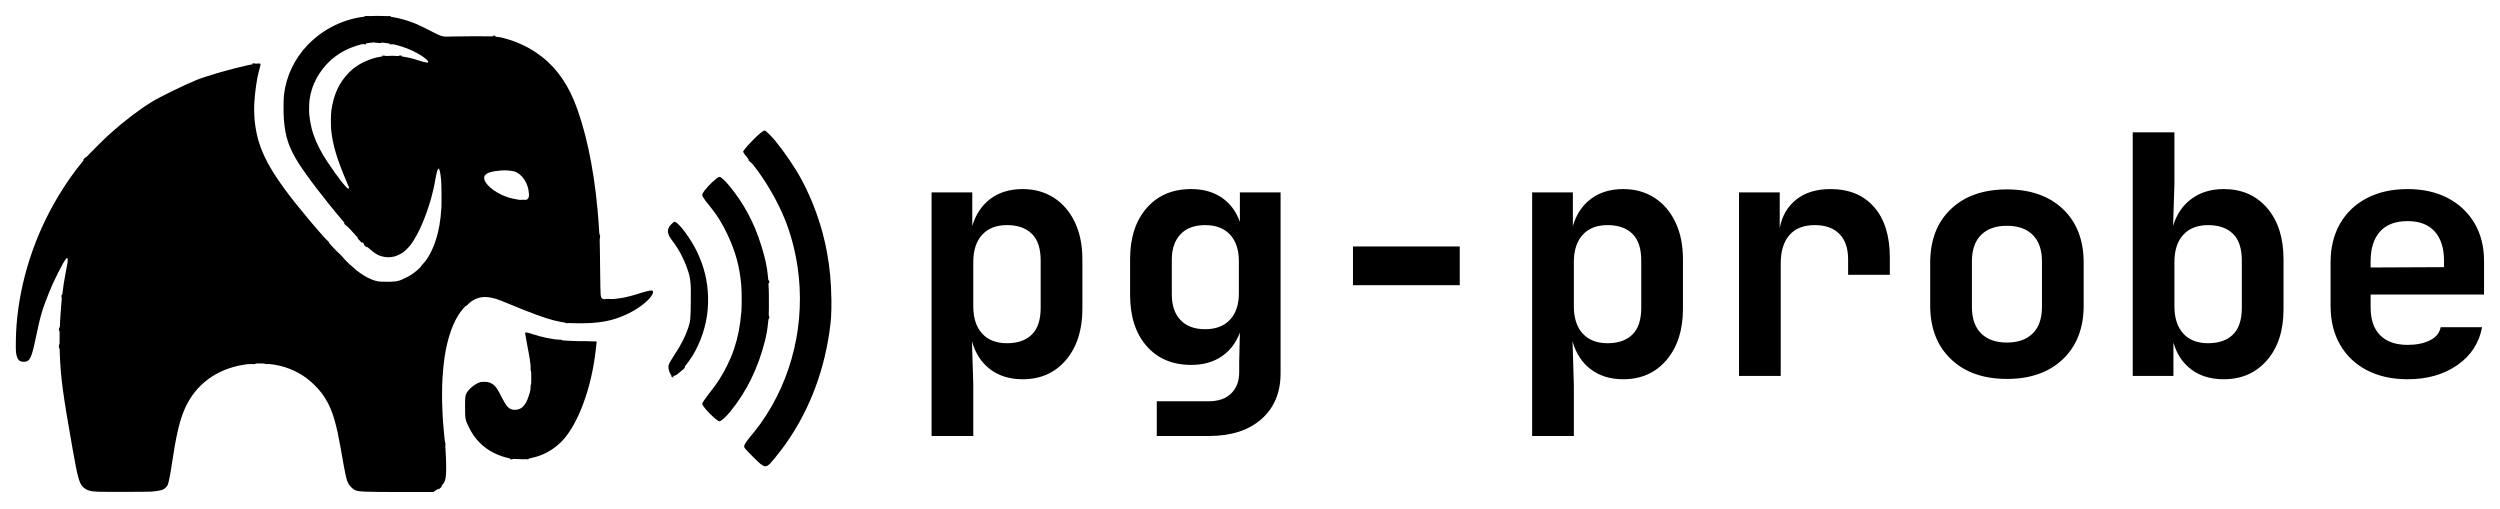
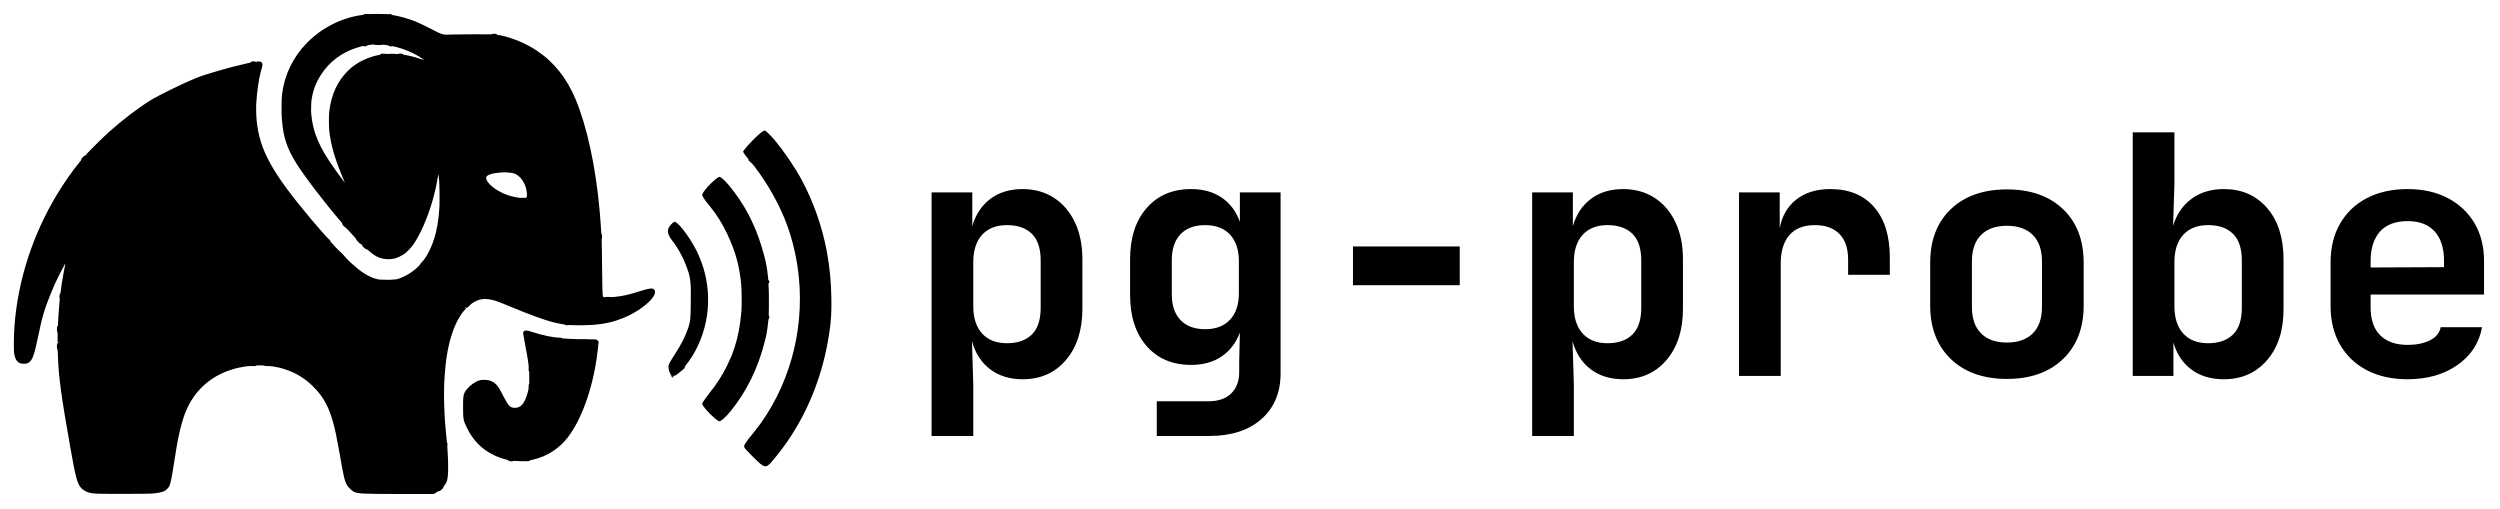
<svg xmlns="http://www.w3.org/2000/svg" viewBox="621.7 320.2 1891.7 384.7" role="img" aria-label="pg-probe">
-   <path fill="currentColor" fill-rule="evenodd" d="M697.1 692.3C693.1 692.2 690.3 691.9 688.8 691.3C687.2 690.8 685.2 689.5 684.2 688.4C681.6 685.6 680.3 680.7 676.7 660.3C669.4 619.1 667.7 606.6 667 589.2C666.9 586.9 666.8 584.6 666.8 584C666.8 582.9 666.8 582.9 666.6 583.8C666.4 584.2 666.4 584.2 666.3 583.4C666.1 581.9 666.4 579.9 666.7 581C666.8 581.1 666.8 578.7 666.8 575.6C666.8 572.5 666.8 570 666.8 570.1C666.7 570.2 666.6 570.5 666.6 570.8C666.4 571.2 666.4 571.2 666.3 570.4C666.2 569.4 666.3 567.7 666.5 567.7C666.6 567.7 666.7 567.9 666.8 568.3C666.9 569.5 667 569.4 667 567.8C667 564.4 667.9 551.8 668.4 546.5C668.5 545.8 668.5 545.5 668.4 545.5C668.2 545.5 668.2 545.1 668.2 544.4C668.2 543.3 668.3 543.1 668.6 543.3C668.7 543.5 668.8 543 669 541.7C669.5 537.4 670.4 531.4 671.4 526.4C672.7 519.8 672.9 518.9 672.9 517.2C672.9 516.1 672.9 515.8 672.6 515.6C672.4 515.3 672.3 515.3 671.7 516C670.7 517.1 668.5 520.9 665.6 526.7C662.4 533 660.7 536.8 658.6 542.1C653.8 554.1 652.3 558.9 648.9 575.3C646.2 588.5 644.8 592.2 642.3 593.5C641.3 594.1 638.5 594.1 637.3 593.6C635.3 592.6 634.3 590.7 633.8 586.8C633.5 583.6 633.7 573.1 634.2 566.4C636.8 532.6 647.8 498.5 666 468.3C671.5 459.2 677.8 450.2 683.1 443.8C685.1 441.5 685.7 440.6 684.8 441.4C684.3 441.9 684.3 441.6 684.8 440.9C685.6 439.9 686.6 439 686.9 439.1C687 439.1 688 438.2 689.5 436.5C692.9 433 700.9 425 704.7 421.6C715.4 412 726.4 403.6 736.5 397.3C742.3 393.7 761.7 384.2 770.7 380.6C778.2 377.6 796.6 372.3 809 369.6C811.2 369.2 812.9 368.8 813 368.8C813 368.7 812.9 368.6 812.7 368.6C812.5 368.5 812.4 368.4 812.4 368.3C812.6 368.1 814.6 368.1 814.8 368.3C814.9 368.4 815.5 368.4 816.4 368.3C817.5 368.2 818.1 368.2 818.4 368.3C819.1 368.6 819.1 368.7 817.5 374.4C816.1 379.5 814.7 389.3 814.2 397C813.9 400.6 814 407.3 814.4 411.3C816.6 434.1 826 451.3 855.7 486.7C860.8 492.7 866.6 499.4 867.5 500.3C869.8 502.5 870.7 503.4 870.6 503.6C870.4 504 875.9 509.9 879.7 513.3C880.4 514 881.3 515 881.6 515.4C882.2 516.3 886.4 520.5 887.2 521C887.4 521.1 888.3 522 889.3 522.8C892.2 525.6 896.1 528.3 899.7 530.2C903.9 532.3 907.5 533.4 910.1 533.3C910.7 533.3 912.8 533.4 914.8 533.4C916.8 533.4 918.4 533.4 918.4 533.3C918.5 533.2 919.1 533.2 919.9 533.2C921.5 533.2 923.5 532.7 925.5 531.9C927.6 531 930.9 529.4 932.5 528.3C935.6 526.4 939.8 522.8 940.3 521.7C940.4 521.4 941.1 520.5 941.9 519.7C945.1 516.6 949 509.5 951.3 502.3C953.7 495.2 955.1 487.3 955.7 477.2C955.9 473.4 955.8 460 955.5 456.7C955 451 954.3 447.8 953.6 447.8C952.9 447.8 952.3 449.7 951.3 455C950.2 461.5 949.3 465.3 947.8 470.7C943.9 484.4 938.5 496.8 933.2 504.4C931.6 506.7 928.8 509.6 926.9 511C925 512.4 922.1 513.7 920.1 514.3C916.6 515.2 912.8 515 909.4 513.8C906.7 512.8 904.6 511.4 901 508.2C900 507.3 899.2 506.7 899.2 506.8C899.2 506.8 899.3 507 899.4 507.2C900 507.8 899.5 507.6 898.6 506.9C897.2 505.7 896.9 505.4 897.1 505.1C897.3 504.9 897.1 504.7 896.5 504.1C895.8 503.5 895.7 503.3 895.7 503.6C895.8 503.8 895.8 504 895.7 504C895.6 504 893.5 502 892.8 501.1C892.1 500.2 892 500 892.5 500.1C892.6 500.2 892.1 499.5 891.2 498.7C890.4 497.8 888.7 495.9 887.3 494.4C886 493 884.9 491.8 884.8 491.8C884.6 491.7 883.2 490.6 882.5 489.9C882 489.4 881.9 488.9 882.5 489.1C882.6 489.2 882.2 488.6 881.6 487.9C868.9 473.2 853.3 452.8 847.2 443C840.2 431.7 837.5 423.6 836.5 410.4C836.1 406 836.2 394.9 836.6 391.8C838.3 377.6 844.6 364.5 854.7 354C858.6 350.1 862.1 347.2 866.5 344.2C873.6 339.6 880.5 336.5 888.3 334.5C890.8 333.8 896.4 332.8 897.4 332.8C897.8 332.8 897.8 332.8 897.7 332.6C897.5 332.4 897.6 332.4 898.3 332.3C898.7 332.3 899.5 332.3 899.9 332.3C900.4 332.4 902.2 332.4 904.1 332.3C906.4 332.2 908.4 332.2 910.8 332.3C912.7 332.4 914.6 332.4 915.1 332.4C915.6 332.3 916.3 332.3 916.8 332.3C917.5 332.4 917.6 332.5 917.2 332.6C916.8 332.8 916.8 332.8 917.6 332.9C923.4 333.8 930.4 335.7 936.4 338.2C939.1 339.4 943.8 341.6 950.3 345C954.3 347.1 956.4 347.8 958.4 347.9C959.1 348 961.9 347.9 964.6 347.8C969.5 347.6 991 347.6 993.7 347.7C994.9 347.8 995 347.8 994.7 347.6C994.2 347.3 994.4 347.2 995.6 347.2C996.6 347.2 997.1 347.4 996.6 347.6C996.1 347.8 996.3 348 997 348C998.1 348 1001.5 348.6 1003.8 349.3C1012 351.5 1020 355.1 1026.8 359.6C1039.6 368 1049.3 380.1 1055.9 396C1064.4 416.4 1070.9 446.2 1073.9 479.3C1074.4 484.7 1074.9 492.1 1075.1 495.4C1075.2 497.3 1075.3 497.8 1075.4 497.7C1075.9 497.6 1075.9 500.2 1075.5 500.9C1075.5 501 1075.5 502.3 1075.5 503.6C1075.6 505 1075.7 514.1 1075.8 524C1075.9 535.1 1076.1 542.4 1076.2 543.2C1076.3 544 1076.5 544.9 1076.7 545.3C1077 546 1077.2 546.1 1078.1 546.4C1078.9 546.7 1079.1 546.7 1079.6 546.5C1080.1 546.4 1080.9 546.3 1082.4 546.4C1086 546.6 1086.3 546.5 1092 545.7C1095.5 545.1 1100.8 543.8 1105.5 542.2C1109.9 540.8 1112.5 540.2 1114 540C1115.2 540 1115.3 540 1115.6 540.3C1117 542.5 1112.2 548.1 1104.4 553.3C1099.4 556.6 1094.2 559.1 1088.2 561.1C1080.1 563.9 1070.5 565 1057.8 564.8C1051.5 564.6 1051.8 564.6 1050.9 564.8C1050.3 564.8 1050 564.8 1049.6 564.5C1049.2 564.3 1048.8 564.2 1048.7 564.2C1048 564.2 1043.6 563.3 1040.7 562.6C1033.7 560.8 1023 556.9 1007.2 550.3C1001.3 547.9 999.3 547.1 997.2 546.4C991.9 544.8 987.7 544.5 983.9 545.6C981.3 546.3 977.8 548.4 976.6 549.7C975.9 550.6 974.4 551.9 974.2 551.7C974 551.6 971.7 554.2 970.4 555.9C964.5 563.8 960.2 576 958 591.1C957.5 594.8 956.9 600.4 956.8 602.9C956.7 603.7 956.6 605.5 956.5 606.9C956.2 611.3 956.1 621.5 956.3 626.7C956.6 634.9 956.7 635.3 956.9 639C957.5 647 958.3 655 958.6 655.4C958.8 655.7 958.8 656 958.8 656.6C958.6 657.6 958.6 657.9 958.9 662.1C959.3 667.1 959.4 675.5 959.2 678.6C958.9 683.2 958.4 684.7 956.6 686.9C955.9 687.7 955.7 688 955.9 688.1C956.1 688.3 955.3 689.2 954.1 690.2C953.4 690.7 953.1 690.7 953.6 690.2C954.2 689.5 953.7 689.7 951.7 691.1L949.6 692.5L927.8 692.5C895.9 692.5 892.5 692.3 889.8 690.8C888.6 690.1 886.3 687.8 885.6 686.6C883.8 683.4 883.2 680.8 879.6 660C876.5 642.3 873.9 633 869.8 625.1C866.9 619.6 864.1 615.9 859.1 611C851.8 604 843.8 599.6 833.7 597C831.2 596.4 826.8 595.7 825.8 595.7C823.4 595.8 822.5 595.7 821.8 595.4C821.2 595.2 820.4 595.2 818.1 595.2C815.5 595.2 815.2 595.2 815 595.5C814.9 595.7 814 595.8 810.7 595.7C809.5 595.6 805.1 596.3 802.2 596.9C782.1 601.4 767.6 613.7 760.4 632.2C757 641.1 754.7 651.6 751.9 670.3C750.6 679.2 749.3 685.8 748.5 687.4C747.9 688.5 746.4 689.9 745.3 690.5C743.5 691.3 740.9 691.8 736.1 692.2C733 692.4 702.4 692.5 697.1 692.3ZM1007.7 667.6L1007.2 667.4L1007.6 667.2C1007.9 667.1 1007.7 667 1006.4 666.8C1002.9 666.1 999 664.7 995.4 662.9C987.1 658.8 980.8 652.3 976.6 643.7C973.7 638 973.6 637.1 973.6 628.2C973.6 620.9 973.7 619.9 974.6 617.9C975.9 615.3 979.2 612.2 982.6 610.4C984.8 609.3 985.8 609.1 988.2 609.1C991.5 609.1 993.8 610 995.9 612C997.4 613.5 998.7 615.5 1001 620.2C1004.9 627.8 1006.6 629.7 1009.9 630.2C1012.7 630.6 1015.5 629.8 1017.4 627.9C1019.2 626.2 1020.5 623.8 1021.8 619.7C1022.9 616.5 1023.2 614.8 1023.2 612.9C1023.2 611.7 1023.2 611.3 1023.4 611.2C1023.6 611.1 1023.7 610.5 1023.7 607.2C1023.8 602.7 1023.6 600.7 1023.3 600.5C1023.2 600.4 1023.1 600 1023.2 599C1023.3 598.1 1023.2 596.9 1023.1 595.8C1022.9 594.9 1022.8 593.5 1022.7 592.8C1022.4 590.8 1021.8 587.1 1020.9 582.8C1020.1 578.4 1019 572.4 1019 572.1C1019 571.9 1019.2 571.8 1019.8 571.8C1020.7 571.8 1021.8 572.1 1024.6 573C1031.4 575.3 1040.6 577.2 1044.8 577.2C1046.1 577.2 1046.7 577.3 1046.7 577.4C1046.7 577.7 1047.4 577.8 1050.7 578C1053.9 578.2 1062.3 578.5 1063.8 578.3C1064.5 578.3 1065.6 578.3 1066.3 578.4C1067 578.4 1068.8 578.5 1070.4 578.5C1072.5 578.5 1073.2 578.6 1073.2 578.7C1073.2 579.2 1072 589.4 1071.7 591.1C1067.7 618.9 1057.3 644.4 1045.5 655.4C1043.2 657.5 1041.8 658.6 1039.2 660.4C1034.7 663.4 1029.3 665.6 1024 666.7C1021.7 667.2 1021.6 667.2 1021.7 667.3C1021.9 667.6 1021.2 667.9 1020.4 667.7C1020.1 667.7 1018.5 667.6 1016.9 667.7C1015.4 667.7 1013.2 667.6 1012 667.5C1010.3 667.4 1009.9 667.4 1009.6 667.6C1009.2 667.9 1008.2 667.9 1007.7 667.6ZM1016.5 471.4C1017.1 471.3 1018 471.3 1018.7 471.4C1020 471.5 1020.5 471.3 1021.2 470.5C1021.8 469.8 1022.1 468.6 1021.9 466.6C1021.5 458.8 1016.6 451.6 1010.8 449.9C1008.5 449.3 1004 448.9 1000.8 449.2C993.9 449.7 989.8 451 988.5 453.1C986.4 456.8 992.1 463.3 1001.3 467.6C1004.6 469.2 1008.5 470.4 1012.9 471.1C1015 471.5 1015.2 471.5 1016.5 471.4ZM885.7 462.6C885.9 462.2 885.7 461.7 884.1 458C876.6 440.4 873.5 430.1 872.3 418.5C872 415.2 872 406.9 872.4 404.1C874 392 878.4 382.4 885.8 375.1C888.5 372.4 889.7 371.5 892.8 369.5C897.2 366.6 903.9 364 909.2 363.2C909.9 363.1 910.6 362.9 910.8 362.9L911.2 362.8L910.9 362.6C910.6 362.6 910.5 362.5 910.5 362.4C910.7 362.2 913.4 362.3 913.5 362.5C913.5 362.5 914.5 362.5 915.8 362.5C917.7 362.3 919.7 362.4 922.7 362.6C923.3 362.6 923.7 362.6 923.5 362.6C923.1 362.4 923.6 362.2 924.6 362.2C925.7 362.2 926.1 362.4 925.6 362.6C925.3 362.8 925.4 362.8 925.8 362.9C930.8 363.7 933.9 364.4 938.7 366C943.4 367.5 945.2 367.8 945.7 367.3C946.2 366.6 943.7 364.3 940.1 362C937.3 360.3 933.4 358.3 929.6 356.8C925.2 355.1 919.1 353.4 918.5 353.7C917.9 354 916.2 353.7 916.4 353.3C916.5 353.1 916.2 353.1 914 352.8C911.8 352.5 909.8 352.3 910.3 352.5C911.2 352.8 908.2 352.9 905.9 352.7C904.3 352.6 904.9 352.3 907.2 352.3L909.2 352.3L907.7 352.2C905.9 352.1 903 352.4 900.2 352.8C898.7 353 898.4 353.1 898.6 353.3C899.2 353.7 897.6 354 896.8 353.6C896.3 353.4 894.5 353.8 891.2 354.9C879.5 358.6 870 365.7 863.5 375.7C861.7 378.3 859.5 382.7 858.4 385.7C856.9 389.9 855.8 395 855.7 398.4C855.7 399.4 855.6 401.1 855.6 402.2C855.4 407.7 856.7 415.6 858.9 422C861.3 428.8 864.4 435.1 869.4 442.6C872.6 447.5 877.7 454.6 880.7 458.4C882.4 460.5 884.8 463 885.2 463C885.4 463 885.6 462.8 885.7 462.6Z" />
+   <path fill="currentColor" stroke="currentColor" stroke-width="3" stroke-linejoin="round" fill-rule="evenodd" d="M697.1 692.3C693.1 692.2 690.3 691.9 688.8 691.3C687.2 690.8 685.2 689.5 684.2 688.4C681.6 685.6 680.3 680.7 676.7 660.3C669.4 619.1 667.7 606.6 667 589.2C666.9 586.9 666.8 584.6 666.8 584C666.8 582.9 666.8 582.9 666.6 583.8C666.4 584.2 666.4 584.2 666.3 583.4C666.1 581.9 666.4 579.9 666.7 581C666.8 581.1 666.8 578.7 666.8 575.6C666.8 572.5 666.8 570 666.8 570.1C666.7 570.2 666.6 570.5 666.6 570.8C666.4 571.2 666.4 571.2 666.3 570.4C666.2 569.4 666.3 567.7 666.5 567.7C666.6 567.7 666.7 567.9 666.8 568.3C666.9 569.5 667 569.4 667 567.8C667 564.4 667.9 551.8 668.4 546.5C668.5 545.8 668.5 545.5 668.4 545.5C668.2 545.5 668.2 545.1 668.2 544.4C668.2 543.3 668.3 543.1 668.6 543.3C668.7 543.5 668.8 543 669 541.7C669.5 537.4 670.4 531.4 671.4 526.4C672.7 519.8 672.9 518.9 672.9 517.2C672.9 516.1 672.9 515.8 672.6 515.6C672.4 515.3 672.3 515.3 671.7 516C670.7 517.1 668.5 520.9 665.6 526.7C662.4 533 660.7 536.8 658.6 542.1C653.8 554.1 652.3 558.9 648.9 575.3C646.2 588.5 644.8 592.2 642.3 593.5C641.3 594.1 638.5 594.1 637.3 593.6C635.3 592.6 634.3 590.7 633.8 586.8C633.5 583.6 633.7 573.1 634.2 566.4C636.8 532.6 647.8 498.5 666 468.3C671.5 459.2 677.8 450.2 683.1 443.8C685.1 441.5 685.7 440.6 684.8 441.4C684.3 441.9 684.3 441.6 684.8 440.9C685.6 439.9 686.6 439 686.9 439.1C687 439.1 688 438.2 689.5 436.5C692.9 433 700.9 425 704.7 421.6C715.4 412 726.4 403.6 736.5 397.3C742.3 393.7 761.7 384.2 770.7 380.6C778.2 377.6 796.6 372.3 809 369.6C811.2 369.2 812.9 368.8 813 368.8C813 368.7 812.9 368.6 812.7 368.6C812.5 368.5 812.4 368.4 812.4 368.3C812.6 368.1 814.6 368.1 814.8 368.3C814.9 368.4 815.5 368.4 816.4 368.3C817.5 368.2 818.1 368.2 818.4 368.3C819.1 368.6 819.1 368.7 817.5 374.4C816.1 379.5 814.7 389.3 814.2 397C813.9 400.6 814 407.3 814.4 411.3C816.6 434.1 826 451.3 855.7 486.7C860.8 492.7 866.6 499.4 867.5 500.3C869.8 502.5 870.7 503.4 870.6 503.6C870.4 504 875.9 509.9 879.7 513.3C880.4 514 881.3 515 881.6 515.4C882.2 516.3 886.4 520.5 887.2 521C887.4 521.1 888.3 522 889.3 522.8C892.2 525.6 896.1 528.3 899.7 530.2C903.9 532.3 907.5 533.4 910.1 533.3C910.7 533.3 912.8 533.4 914.8 533.4C916.8 533.4 918.4 533.4 918.4 533.3C918.5 533.2 919.1 533.2 919.9 533.2C921.5 533.2 923.5 532.7 925.5 531.9C927.6 531 930.9 529.4 932.5 528.3C935.6 526.4 939.8 522.8 940.3 521.7C940.4 521.4 941.1 520.5 941.9 519.7C945.1 516.6 949 509.5 951.3 502.3C953.7 495.2 955.1 487.3 955.7 477.2C955.9 473.4 955.8 460 955.5 456.7C955 451 954.3 447.8 953.6 447.8C952.9 447.8 952.3 449.7 951.3 455C950.2 461.5 949.3 465.3 947.8 470.7C943.9 484.4 938.5 496.8 933.2 504.4C931.6 506.7 928.8 509.6 926.9 511C925 512.4 922.1 513.7 920.1 514.3C916.6 515.2 912.8 515 909.4 513.8C906.7 512.8 904.6 511.4 901 508.2C900 507.3 899.2 506.7 899.2 506.8C899.2 506.8 899.3 507 899.4 507.2C900 507.8 899.5 507.6 898.6 506.9C897.2 505.7 896.9 505.4 897.1 505.1C897.3 504.9 897.1 504.7 896.5 504.1C895.8 503.5 895.7 503.3 895.7 503.6C895.8 503.8 895.8 504 895.7 504C895.6 504 893.5 502 892.8 501.1C892.1 500.2 892 500 892.5 500.1C892.6 500.2 892.1 499.5 891.2 498.7C890.4 497.8 888.7 495.9 887.3 494.4C886 493 884.9 491.8 884.8 491.8C884.6 491.7 883.2 490.6 882.5 489.9C882 489.4 881.9 488.9 882.5 489.1C882.6 489.2 882.2 488.6 881.6 487.9C868.9 473.2 853.3 452.8 847.2 443C840.2 431.7 837.5 423.6 836.5 410.4C836.1 406 836.2 394.9 836.6 391.8C838.3 377.6 844.6 364.5 854.7 354C858.6 350.1 862.1 347.2 866.5 344.2C873.6 339.6 880.5 336.5 888.3 334.5C890.8 333.8 896.4 332.8 897.4 332.8C897.8 332.8 897.8 332.8 897.7 332.6C897.5 332.4 897.6 332.4 898.3 332.3C898.7 332.3 899.5 332.3 899.9 332.3C900.4 332.4 902.2 332.4 904.1 332.3C906.4 332.2 908.4 332.2 910.8 332.3C912.7 332.4 914.6 332.4 915.1 332.4C915.6 332.3 916.3 332.3 916.8 332.3C917.5 332.4 917.6 332.5 917.2 332.6C916.8 332.8 916.8 332.8 917.6 332.9C923.4 333.8 930.4 335.7 936.4 338.2C939.1 339.4 943.8 341.6 950.3 345C954.3 347.1 956.4 347.8 958.4 347.9C959.1 348 961.9 347.9 964.6 347.8C969.5 347.6 991 347.6 993.7 347.7C994.9 347.8 995 347.8 994.7 347.6C994.2 347.3 994.4 347.2 995.6 347.2C996.6 347.2 997.1 347.4 996.6 347.6C996.1 347.8 996.3 348 997 348C998.1 348 1001.5 348.6 1003.8 349.3C1012 351.5 1020 355.1 1026.8 359.6C1039.6 368 1049.3 380.1 1055.9 396C1064.4 416.4 1070.9 446.2 1073.9 479.3C1074.4 484.7 1074.9 492.1 1075.1 495.4C1075.2 497.3 1075.3 497.8 1075.4 497.7C1075.9 497.6 1075.9 500.2 1075.5 500.9C1075.5 501 1075.5 502.3 1075.5 503.6C1075.6 505 1075.7 514.1 1075.8 524C1075.9 535.1 1076.1 542.4 1076.2 543.2C1076.3 544 1076.5 544.9 1076.7 545.3C1077 546 1077.2 546.1 1078.1 546.4C1078.9 546.7 1079.1 546.7 1079.6 546.5C1080.1 546.4 1080.9 546.3 1082.4 546.4C1086 546.6 1086.3 546.5 1092 545.7C1095.5 545.1 1100.8 543.8 1105.5 542.2C1109.9 540.8 1112.5 540.2 1114 540C1115.2 540 1115.3 540 1115.6 540.3C1117 542.5 1112.2 548.1 1104.4 553.3C1099.4 556.6 1094.2 559.1 1088.2 561.1C1080.1 563.9 1070.5 565 1057.8 564.8C1051.5 564.6 1051.8 564.6 1050.9 564.8C1050.3 564.8 1050 564.8 1049.6 564.5C1049.2 564.3 1048.8 564.2 1048.7 564.2C1048 564.2 1043.6 563.3 1040.7 562.6C1033.7 560.8 1023 556.9 1007.2 550.3C1001.3 547.9 999.3 547.1 997.2 546.4C991.9 544.8 987.7 544.5 983.9 545.6C981.3 546.3 977.8 548.4 976.6 549.7C975.9 550.6 974.4 551.9 974.2 551.7C974 551.6 971.7 554.2 970.4 555.9C964.5 563.8 960.2 576 958 591.1C957.5 594.8 956.9 600.4 956.8 602.9C956.7 603.7 956.6 605.5 956.5 606.9C956.2 611.3 956.1 621.5 956.3 626.7C956.6 634.9 956.7 635.3 956.9 639C957.5 647 958.3 655 958.6 655.4C958.8 655.7 958.8 656 958.8 656.6C958.6 657.6 958.6 657.9 958.9 662.1C959.3 667.1 959.4 675.5 959.2 678.6C958.9 683.2 958.4 684.7 956.6 686.9C955.9 687.7 955.7 688 955.9 688.1C956.1 688.3 955.3 689.2 954.1 690.2C953.4 690.7 953.1 690.7 953.6 690.2C954.2 689.5 953.7 689.7 951.7 691.1L949.6 692.5L927.8 692.5C895.9 692.5 892.5 692.3 889.8 690.8C888.6 690.1 886.3 687.8 885.6 686.6C883.8 683.4 883.2 680.8 879.6 660C876.5 642.3 873.9 633 869.8 625.1C866.9 619.6 864.1 615.9 859.1 611C851.8 604 843.8 599.6 833.7 597C831.2 596.4 826.8 595.7 825.8 595.7C823.4 595.8 822.5 595.7 821.8 595.4C821.2 595.2 820.4 595.2 818.1 595.2C815.5 595.2 815.2 595.2 815 595.5C814.9 595.7 814 595.8 810.7 595.7C809.5 595.6 805.1 596.3 802.2 596.9C782.1 601.4 767.6 613.7 760.4 632.2C757 641.1 754.7 651.6 751.9 670.3C750.6 679.2 749.3 685.8 748.5 687.4C747.9 688.5 746.4 689.9 745.3 690.5C743.5 691.3 740.9 691.8 736.1 692.2C733 692.4 702.4 692.5 697.1 692.3ZM1007.7 667.6L1007.2 667.4L1007.6 667.2C1007.9 667.1 1007.7 667 1006.4 666.8C1002.9 666.1 999 664.7 995.4 662.9C987.1 658.8 980.8 652.3 976.6 643.7C973.7 638 973.6 637.1 973.6 628.2C973.6 620.9 973.7 619.9 974.6 617.9C975.9 615.3 979.2 612.2 982.6 610.4C984.8 609.3 985.8 609.1 988.2 609.1C991.5 609.1 993.8 610 995.9 612C997.4 613.5 998.7 615.5 1001 620.2C1004.9 627.8 1006.6 629.7 1009.9 630.2C1012.7 630.6 1015.5 629.8 1017.4 627.9C1019.2 626.2 1020.5 623.8 1021.8 619.7C1022.9 616.5 1023.2 614.8 1023.2 612.9C1023.2 611.7 1023.2 611.3 1023.4 611.2C1023.6 611.1 1023.7 610.5 1023.7 607.2C1023.8 602.7 1023.6 600.7 1023.3 600.5C1023.2 600.4 1023.1 600 1023.2 599C1023.3 598.1 1023.2 596.9 1023.1 595.8C1022.9 594.9 1022.8 593.5 1022.7 592.8C1022.4 590.8 1021.8 587.1 1020.9 582.8C1020.1 578.4 1019 572.4 1019 572.1C1019 571.9 1019.2 571.8 1019.8 571.8C1020.7 571.8 1021.8 572.1 1024.6 573C1031.4 575.3 1040.6 577.2 1044.8 577.2C1046.1 577.2 1046.7 577.3 1046.7 577.4C1046.7 577.7 1047.4 577.8 1050.7 578C1053.9 578.2 1062.3 578.5 1063.8 578.3C1064.5 578.3 1065.6 578.3 1066.3 578.4C1067 578.4 1068.8 578.5 1070.4 578.5C1072.5 578.5 1073.2 578.6 1073.2 578.7C1073.2 579.2 1072 589.4 1071.7 591.1C1067.7 618.9 1057.3 644.4 1045.5 655.4C1043.2 657.5 1041.8 658.6 1039.2 660.4C1034.7 663.4 1029.3 665.6 1024 666.7C1021.7 667.2 1021.6 667.2 1021.7 667.3C1021.9 667.6 1021.2 667.9 1020.4 667.7C1020.1 667.7 1018.5 667.6 1016.9 667.7C1015.4 667.7 1013.2 667.6 1012 667.5C1010.3 667.4 1009.9 667.4 1009.6 667.6C1009.2 667.9 1008.2 667.9 1007.7 667.6ZM1016.5 471.4C1017.1 471.3 1018 471.3 1018.7 471.4C1020 471.5 1020.5 471.3 1021.2 470.5C1021.8 469.8 1022.1 468.6 1021.9 466.6C1021.5 458.8 1016.6 451.6 1010.8 449.9C1008.5 449.3 1004 448.9 1000.8 449.2C993.9 449.7 989.8 451 988.5 453.1C986.4 456.8 992.1 463.3 1001.3 467.6C1004.6 469.2 1008.5 470.4 1012.9 471.1C1015 471.5 1015.2 471.5 1016.5 471.4ZM885.7 462.6C885.9 462.2 885.7 461.7 884.1 458C876.6 440.4 873.5 430.1 872.3 418.5C872 415.2 872 406.9 872.4 404.1C874 392 878.4 382.4 885.8 375.1C888.5 372.4 889.7 371.5 892.8 369.5C897.2 366.6 903.9 364 909.2 363.2C909.9 363.1 910.6 362.9 910.8 362.9L911.2 362.8L910.9 362.6C910.6 362.6 910.5 362.5 910.5 362.4C910.7 362.2 913.4 362.3 913.5 362.5C913.5 362.5 914.5 362.5 915.8 362.5C917.7 362.3 919.7 362.4 922.7 362.6C923.3 362.6 923.7 362.6 923.5 362.6C923.1 362.4 923.6 362.2 924.6 362.2C925.7 362.2 926.1 362.4 925.6 362.6C925.3 362.8 925.4 362.8 925.8 362.9C930.8 363.7 933.9 364.4 938.7 366C943.4 367.5 945.2 367.8 945.7 367.3C946.2 366.6 943.7 364.3 940.1 362C937.3 360.3 933.4 358.3 929.6 356.8C925.2 355.1 919.1 353.4 918.5 353.7C917.9 354 916.2 353.7 916.4 353.3C916.5 353.1 916.2 353.1 914 352.8C911.8 352.5 909.8 352.3 910.3 352.5C911.2 352.8 908.2 352.9 905.9 352.7C904.3 352.6 904.9 352.3 907.2 352.3L909.2 352.3L907.7 352.2C905.9 352.1 903 352.4 900.2 352.8C898.7 353 898.4 353.1 898.6 353.3C899.2 353.7 897.6 354 896.8 353.6C896.3 353.4 894.5 353.8 891.2 354.9C879.5 358.6 870 365.7 863.5 375.7C861.7 378.3 859.5 382.7 858.4 385.7C856.9 389.9 855.8 395 855.7 398.4C855.7 399.4 855.6 401.1 855.6 402.2C855.4 407.7 856.7 415.6 858.9 422C861.3 428.8 864.4 435.1 869.4 442.6C872.6 447.5 877.7 454.6 880.7 458.4C882.4 460.5 884.8 463 885.2 463C885.4 463 885.6 462.8 885.7 462.6Z" />
  <path fill="currentColor" d="M1199.2 672.6C1198.8 672.4 1197.8 671.7 1197.1 671.2C1195.4 669.9 1186.5 661 1185.5 659.6C1184.6 658.4 1184.6 657.8 1185.2 656.5C1185.7 655.6 1187.4 653.1 1188 652.4C1189.4 650.9 1194.7 644.1 1197.2 640.7C1221.3 606.9 1231.4 564 1225.2 522.1C1223.3 509.3 1219.8 496.2 1215.2 485.2C1210.5 473.8 1203.5 461.3 1196.3 451.2C1193.3 446.9 1191 444 1189.9 443.2C1188.4 442 1187.9 441.4 1188.1 441.1C1188.3 440.9 1188 440.6 1187 439.3C1185.5 437.6 1184.2 435.8 1184.1 435.1C1184 434.8 1184.1 434.5 1184.8 433.6C1186.4 431.5 1188.5 429.1 1191.9 425.7C1195.3 422.3 1198.1 419.9 1199.4 419.3L1200.2 418.9L1201 419.3C1201.9 419.8 1205.5 423.4 1207.8 426.1C1214.7 434.4 1223.2 446.8 1228.1 455.9C1237.2 472.8 1243.9 491.8 1247.4 510.8C1249.6 522.8 1250.6 533.3 1250.8 547.1C1250.9 557.1 1250.6 562.6 1249.3 571.4C1244.5 604.6 1232.2 634.9 1213.2 660.2C1210.1 664.3 1206.1 669.2 1204.6 670.8C1202.4 673 1201.1 673.5 1199.2 672.6ZM1164.8 638.4C1163.1 637.3 1161.6 635.9 1158.8 633.2C1154.8 629.1 1152.9 626.5 1153.1 625.5C1153.3 624.7 1155.3 621.8 1158 618.3C1164.2 610.6 1168.1 604.5 1171.9 596.8C1174.2 592.1 1175.6 588.8 1177.3 583.8C1180.2 574.9 1181.7 567.2 1182.7 555.8C1183 552 1183 540.4 1182.6 536.2C1181.4 521.9 1178.3 510.6 1172 497.3C1168.2 489.3 1164.3 483 1159.2 476.7C1156.1 473 1154.8 471.2 1153.9 469.7C1152.9 467.9 1152.8 467.6 1153.5 466.4C1155.1 463.5 1159.7 458.6 1163.4 455.6C1164.9 454.4 1165.8 453.9 1166.4 454.1C1167.5 454.3 1170.6 457.2 1173.4 460.6C1184.4 473.8 1192.5 488.9 1197.8 506.2C1200.7 515.5 1202.1 521.9 1202.8 529.5C1203 532 1203.1 532.6 1203.3 532.4C1203.4 532.1 1203.5 532.1 1203.6 532.5C1204 533 1203.9 534 1203.5 534.4C1203.2 534.6 1203.1 534.8 1203.2 535.6C1203.5 537.8 1203.6 548.1 1203.5 553.4C1203.3 558.3 1203.4 559.1 1203.6 559.4C1204 559.9 1203.9 560.9 1203.5 561.3C1203.2 561.6 1203.1 562.1 1202.9 564.2C1202.4 569.4 1201.8 573.1 1200.5 578.2C1195.3 598.8 1186.7 616.4 1174.4 631.5C1170.9 635.8 1167.3 639 1166 639C1165.8 639 1165.3 638.7 1164.8 638.4ZM1130.3 605.5C1130.1 605.4 1129.7 605 1129.5 604.8L1129.1 604.3L1129.7 604.4L1130.2 604.5L1129.7 604.1C1128.6 603.2 1127.5 600 1127.5 597.9C1127.5 596 1128.1 594.9 1132 588.8C1137.1 581.1 1140.3 574.7 1142.5 568.2C1144.1 563.5 1144.3 561 1144.4 549.4C1144.6 534.4 1144.3 530.8 1141.9 524C1139.3 516.3 1135.3 508.8 1130.9 503C1129 500.5 1128.7 500 1128 498.6C1126.8 496.2 1126.8 494.1 1127.9 492.1C1128.5 491 1130.6 488.8 1131.5 488.3L1132.2 487.9L1132.9 488.3C1136.3 489.9 1144.5 501.2 1149 510.4C1154.4 521.6 1157.2 532.8 1157.5 545.2C1157.6 552 1157.1 557.6 1155.8 563.8C1153.3 575.8 1147.9 587.7 1140.6 596.6C1139.8 597.6 1139.7 597.9 1139.8 598.1C1140 598.3 1140 598.4 1139.7 598.7C1139.3 599.2 1138.4 600 1137.7 600.5C1137.4 600.7 1136.4 601.5 1135.5 602.3C1133.7 603.9 1132.7 604.5 1131.5 604.6L1130.7 604.7L1131.1 605C1131.9 605.7 1131.2 606.2 1130.3 605.5Z" />
  <path fill="currentColor" d="M1326.61 650.09V465.79H1357.41V491.29Q1361.19 478.16 1371.04 470.72Q1380.89 463.27 1395.53 463.27Q1408.91 463.27 1419.14 469.83Q1429.36 476.4 1435.04 488.39Q1440.72 500.38 1440.72 516.29V553.9Q1440.72 577.89 1428.35 592.53Q1415.98 607.17 1395.53 607.17Q1380.89 607.17 1370.91 599.6Q1360.94 592.03 1357.16 578.39L1358.16 611.21V650.09ZM1383.66 579.91Q1395.78 579.91 1402.47 573.34Q1409.16 566.78 1409.16 553.15V517.3Q1409.16 503.66 1402.47 497.1Q1395.78 490.54 1383.66 490.54Q1371.55 490.54 1364.86 497.86Q1358.16 505.18 1358.16 518.56V551.88Q1358.16 565.27 1364.86 572.59Q1371.55 579.91 1383.66 579.91ZM1497.02 650.09V623.84H1536.15Q1547.26 623.84 1553.32 617.9Q1559.38 611.97 1559.38 601.87V593.54L1559.89 571.83Q1555.59 583.44 1546.13 589.88Q1536.66 596.32 1523.03 596.32Q1501.82 596.32 1489.32 582.05Q1476.82 567.79 1476.82 543.3V516.29Q1476.82 492.05 1489.32 477.66Q1501.82 463.27 1523.03 463.27Q1536.66 463.27 1546.13 469.71Q1555.59 476.14 1559.89 488.01V465.79H1590.69V602.63Q1590.69 624.6 1576.17 637.34Q1561.65 650.09 1536.66 650.09ZM1533.63 569.3Q1545.75 569.3 1552.44 562.11Q1559.13 554.91 1559.13 542.04V517.8Q1559.13 504.93 1552.44 497.73Q1545.75 490.54 1533.63 490.54Q1521.51 490.54 1514.95 497.48Q1508.38 504.42 1508.38 516.79V543.05Q1508.38 555.42 1514.95 562.36Q1521.51 569.3 1533.63 569.3ZM1645.47 535.98V506.69H1726.26V535.98ZM1781.05 650.09V465.79H1811.85V491.29Q1815.63 478.16 1825.48 470.72Q1835.33 463.27 1849.97 463.27Q1863.35 463.27 1873.58 469.83Q1883.8 476.4 1889.48 488.39Q1895.16 500.38 1895.16 516.29V553.9Q1895.16 577.89 1882.79 592.53Q1870.42 607.17 1849.97 607.17Q1835.33 607.17 1825.35 599.6Q1815.38 592.03 1811.6 578.39L1812.6 611.21V650.09ZM1838.1 579.91Q1850.22 579.91 1856.91 573.34Q1863.6 566.78 1863.6 553.15V517.3Q1863.6 503.66 1856.91 497.1Q1850.22 490.54 1838.1 490.54Q1825.99 490.54 1819.3 497.86Q1812.6 505.18 1812.6 518.56V551.88Q1812.6 565.27 1819.3 572.59Q1825.99 579.91 1838.1 579.91ZM1937.58 604.65V465.79H1968.38V492.81Q1970.9 479.17 1980.87 471.22Q1990.85 463.27 2006.75 463.27Q2027.96 463.27 2039.82 476.9Q2051.69 490.54 2051.69 515.02V528.15H2020.13V516.54Q2020.13 503.92 2013.57 497.23Q2007 490.54 1994.89 490.54Q1982.26 490.54 1975.7 498.11Q1969.13 505.68 1969.13 519.57V604.65ZM2140.31 606.92Q2113.55 606.92 2097.89 591.9Q2082.24 576.88 2082.24 551.38V519.06Q2082.24 493.31 2097.89 478.42Q2113.55 463.52 2140.31 463.52Q2167.07 463.52 2182.72 478.42Q2198.37 493.31 2198.37 519.06V551.38Q2198.37 576.88 2182.72 591.9Q2167.07 606.92 2140.31 606.92ZM2140.31 579.4Q2152.93 579.4 2159.87 572.46Q2166.82 565.52 2166.82 552.39V518.05Q2166.82 504.93 2159.87 497.98Q2152.93 491.04 2140.31 491.04Q2127.68 491.04 2120.74 497.98Q2113.8 504.93 2113.8 518.05V552.39Q2113.8 565.52 2120.74 572.46Q2127.68 579.4 2140.31 579.4ZM2304.41 607.17Q2289.77 607.17 2279.92 599.85Q2270.07 592.53 2266.29 579.4V604.65H2235.49V420.35H2267.04V459.23L2266.04 491.04Q2270.07 477.91 2280.05 470.59Q2290.02 463.27 2304.41 463.27Q2324.86 463.27 2337.23 477.66Q2349.6 492.05 2349.6 516.54V554.16Q2349.6 578.39 2337.1 592.78Q2324.61 607.17 2304.41 607.17ZM2292.54 579.91Q2304.66 579.91 2311.35 573.34Q2318.04 566.78 2318.04 553.15V517.3Q2318.04 503.66 2311.35 497.1Q2304.66 490.54 2292.54 490.54Q2280.43 490.54 2273.74 497.86Q2267.04 505.18 2267.04 518.56V551.88Q2267.04 565.27 2273.74 572.59Q2280.43 579.91 2292.54 579.91ZM2443.52 607.17Q2425.85 607.17 2412.72 600.36Q2399.59 593.54 2392.39 581.04Q2385.2 568.55 2385.2 551.63V518.81Q2385.2 501.9 2392.39 489.4Q2399.59 476.9 2412.72 470.09Q2425.85 463.27 2443.52 463.27Q2460.94 463.27 2473.94 470.09Q2486.94 476.9 2494.14 489.15Q2501.33 501.39 2501.33 517.8V543.05H2415.5V552.64Q2415.5 566.78 2422.82 573.98Q2430.14 581.17 2443.52 581.17Q2453.37 581.17 2460.31 577.76Q2467.25 574.35 2468.51 567.79H2499.82Q2496.54 585.72 2481.14 596.45Q2465.74 607.17 2443.52 607.17ZM2415.5 517.8V522.6L2471.04 522.35V517.55Q2471.04 503.16 2463.97 495.33Q2456.9 487.51 2443.52 487.51Q2429.63 487.51 2422.56 495.46Q2415.5 503.41 2415.5 517.8Z" />
</svg>
